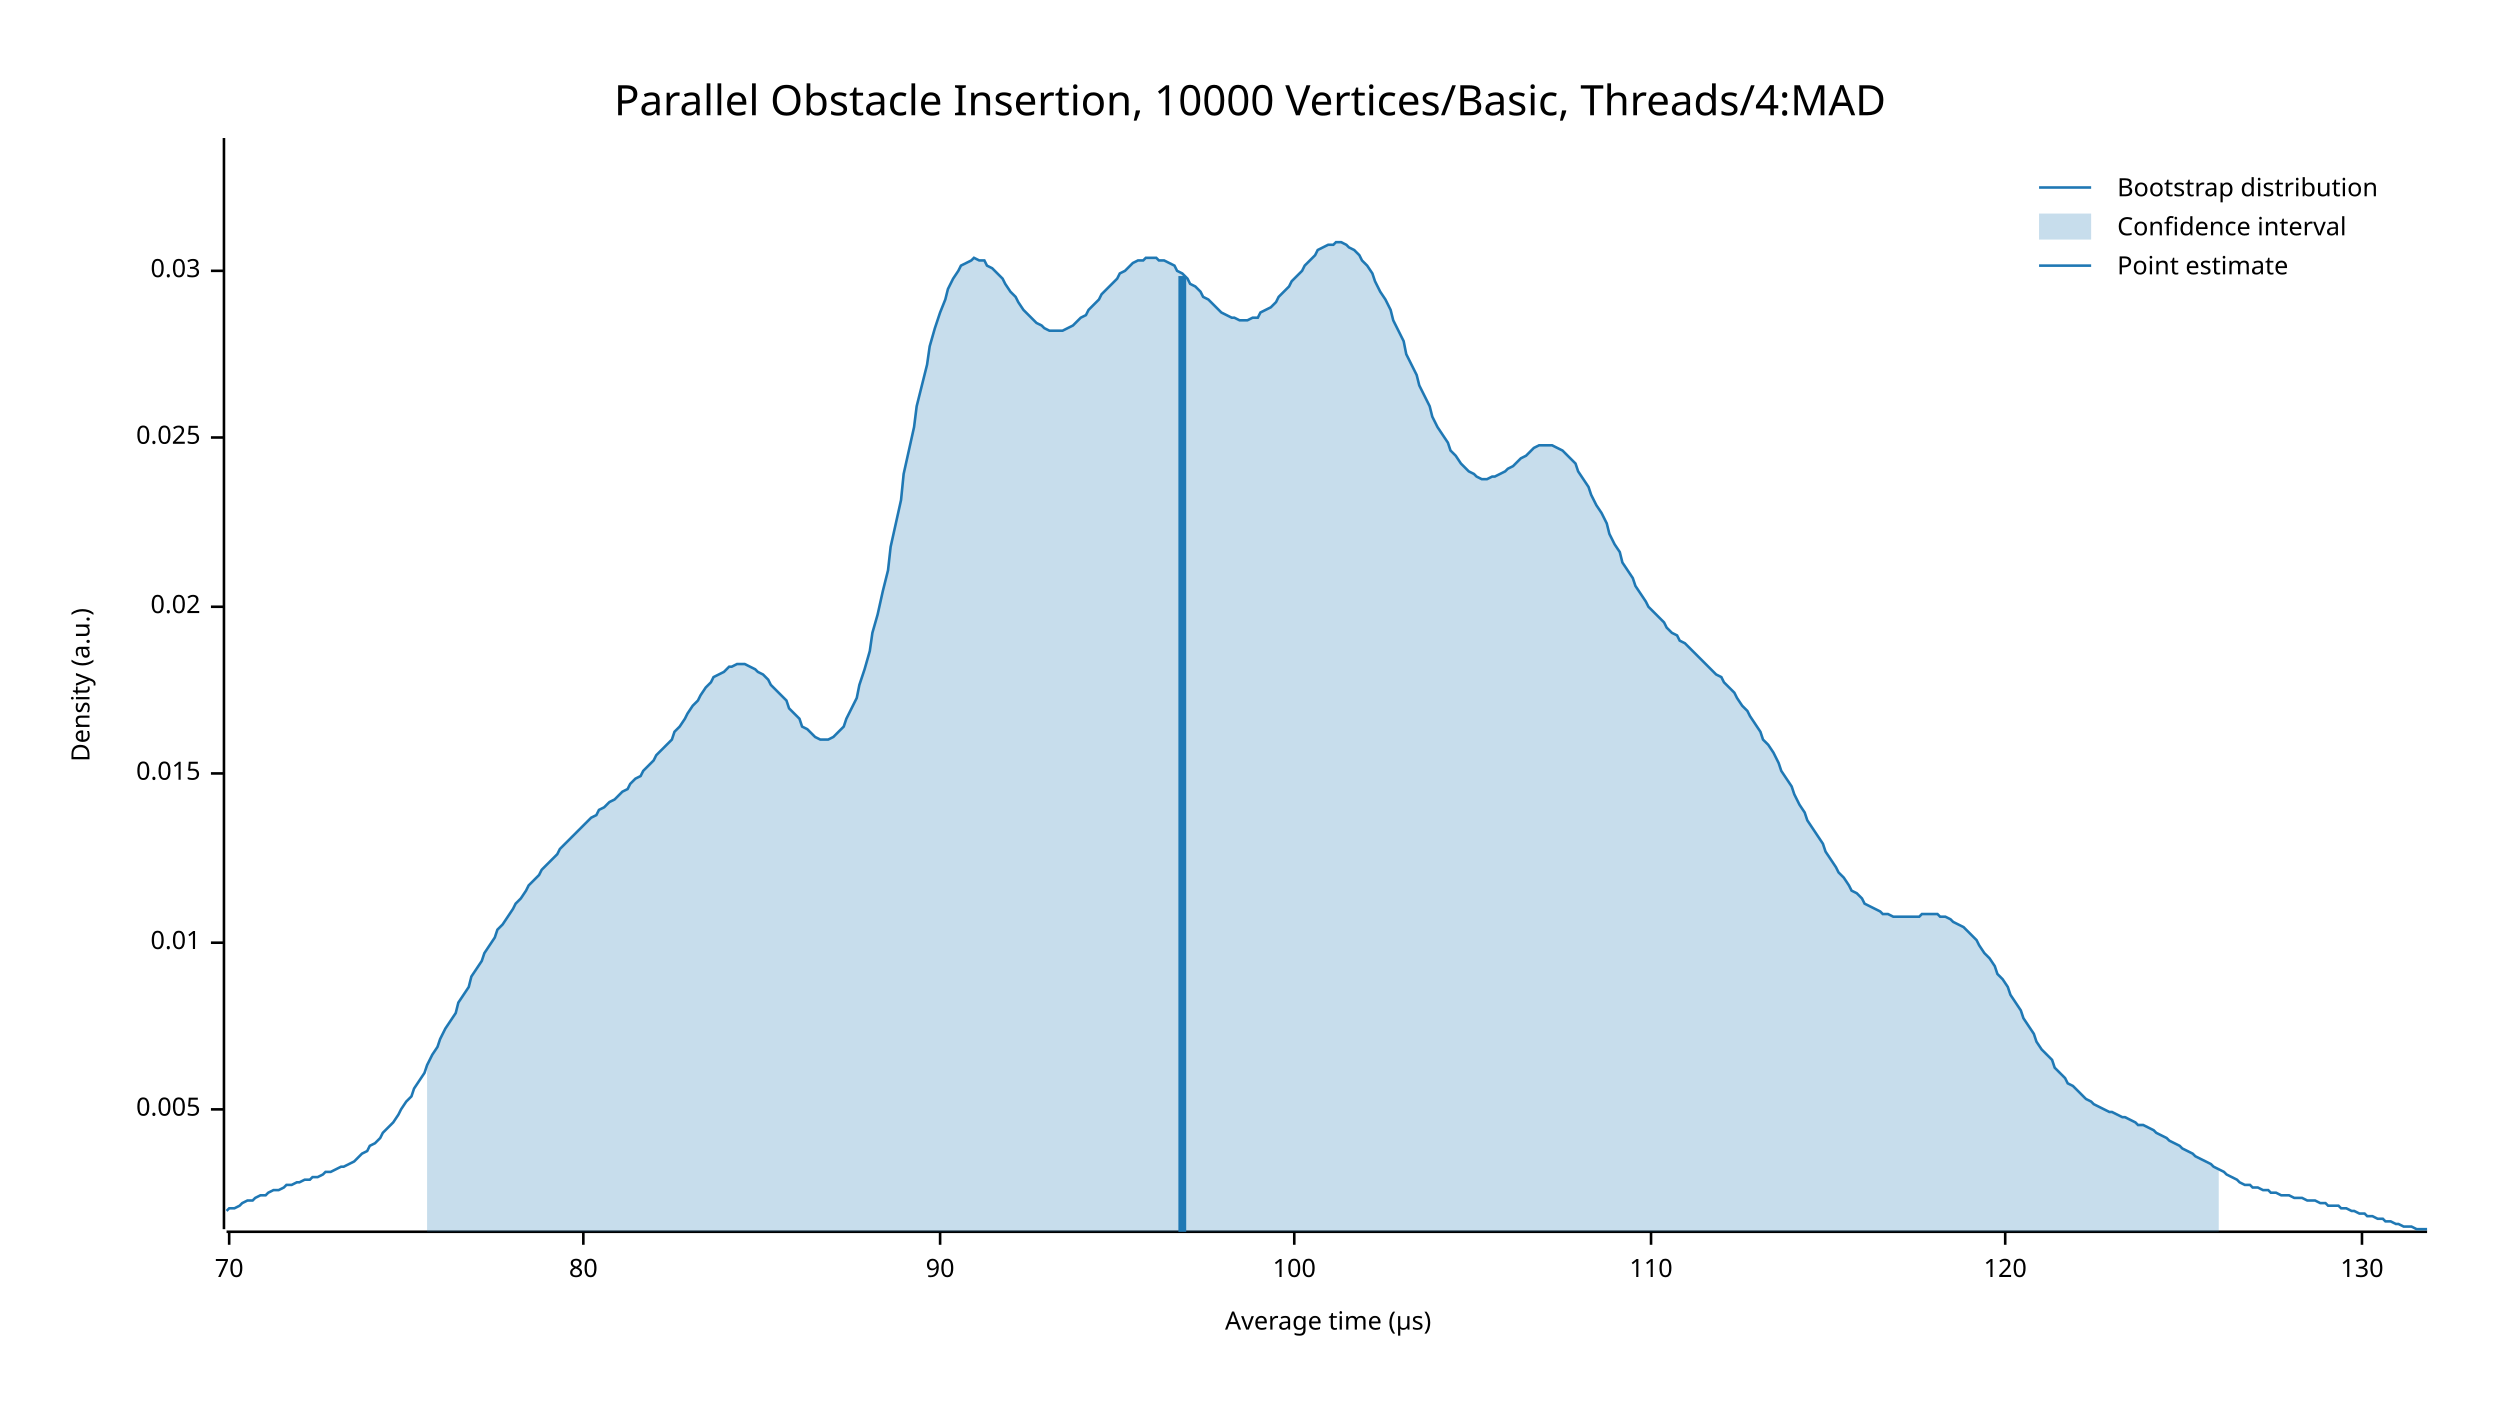
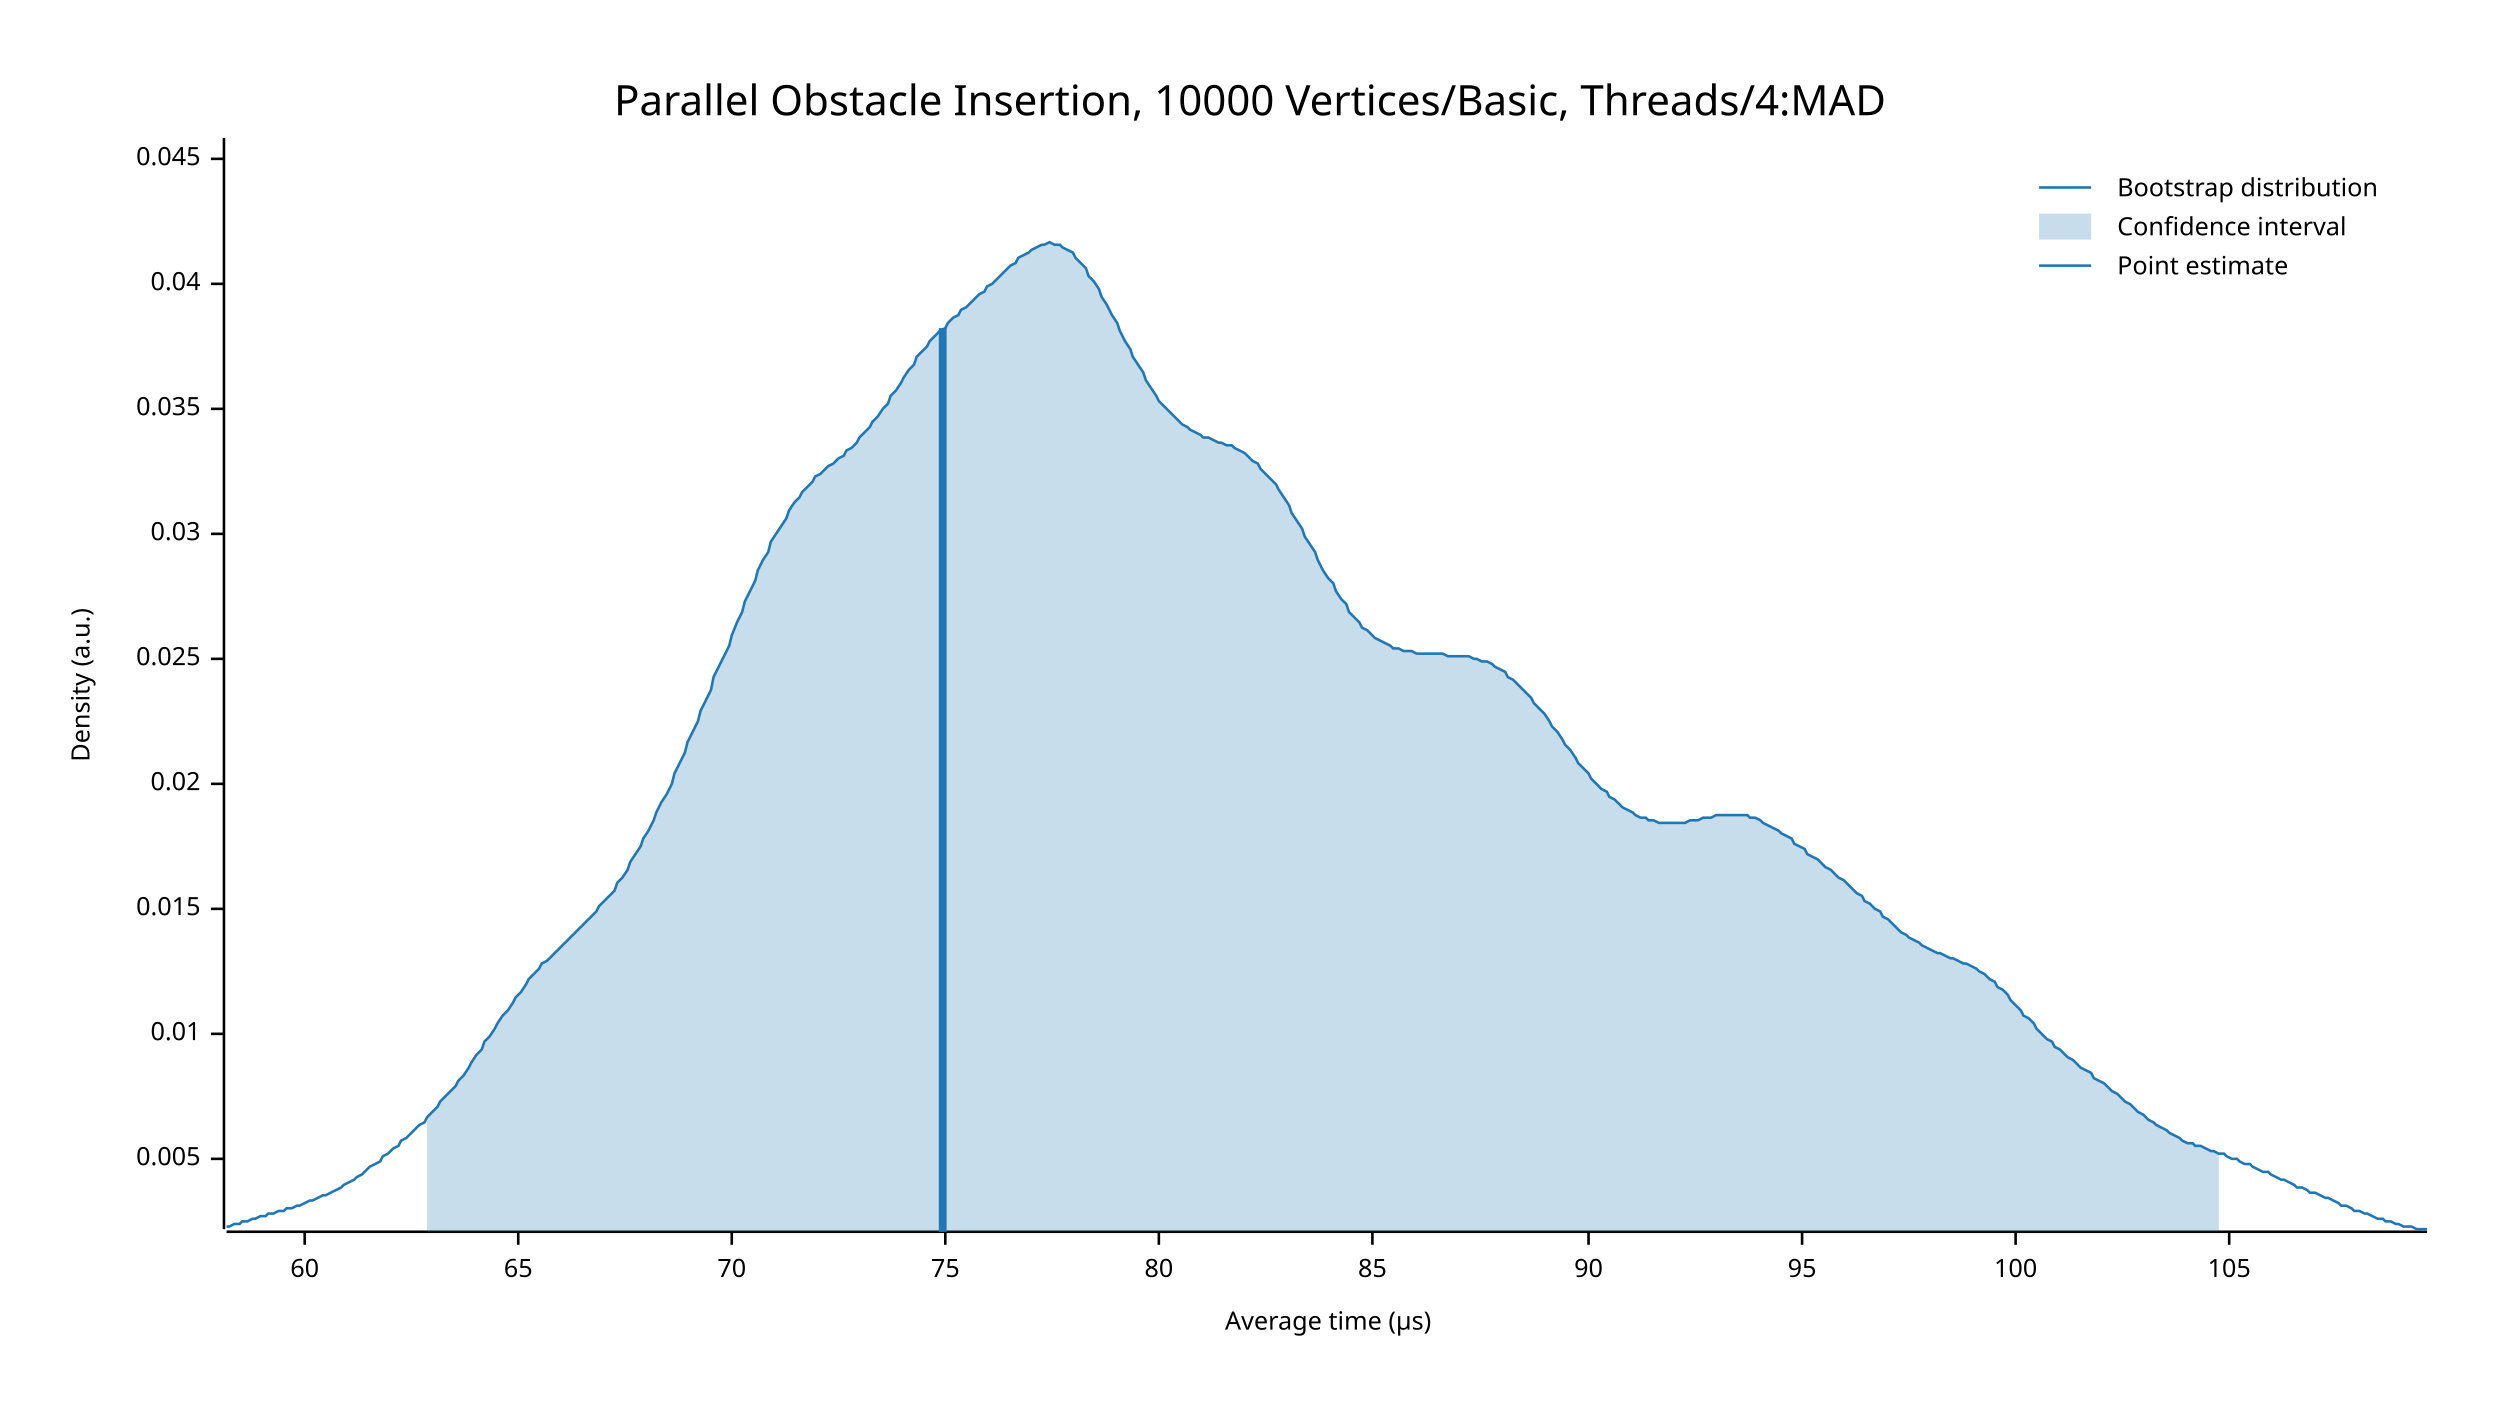
<svg xmlns="http://www.w3.org/2000/svg" width="960" height="540" viewBox="0 0 960 540">
  <text x="480" y="32" dy="0.76em" text-anchor="middle" font-family="sans-serif" font-size="16.129" opacity="1" fill="#000000">
Parallel Obstacle Insertion, 10000 Vertices/Basic, Threads/4:MAD
</text>
  <text x="27" y="263" dy="0.76em" text-anchor="middle" font-family="sans-serif" font-size="9.677" opacity="1" fill="#000000" transform="rotate(270, 27, 263)">
Density (a.u.)
</text>
  <text x="510" y="513" dy="-0.5ex" text-anchor="middle" font-family="sans-serif" font-size="9.677" opacity="1" fill="#000000">
Average time (µs)
</text>
  <polyline fill="none" opacity="1" stroke="#000000" stroke-width="1" points="86,53 86,472 " />
-   <text x="77" y="426" dy="0.5ex" text-anchor="end" font-family="sans-serif" font-size="9.677" opacity="1" fill="#000000">
+   <text x="77" y="445" dy="0.5ex" text-anchor="end" font-family="sans-serif" font-size="9.677" opacity="1" fill="#000000">
0.005
</text>
-   <polyline fill="none" opacity="1" stroke="#000000" stroke-width="1" points="81,426 86,426 " />
-   <text x="77" y="362" dy="0.5ex" text-anchor="end" font-family="sans-serif" font-size="9.677" opacity="1" fill="#000000">
+   <polyline fill="none" opacity="1" stroke="#000000" stroke-width="1" points="81,445 86,445 " />
+   <text x="77" y="397" dy="0.5ex" text-anchor="end" font-family="sans-serif" font-size="9.677" opacity="1" fill="#000000">
0.01
</text>
-   <polyline fill="none" opacity="1" stroke="#000000" stroke-width="1" points="81,362 86,362 " />
-   <text x="77" y="297" dy="0.5ex" text-anchor="end" font-family="sans-serif" font-size="9.677" opacity="1" fill="#000000">
+   <polyline fill="none" opacity="1" stroke="#000000" stroke-width="1" points="81,397 86,397 " />
+   <text x="77" y="349" dy="0.5ex" text-anchor="end" font-family="sans-serif" font-size="9.677" opacity="1" fill="#000000">
0.015
</text>
-   <polyline fill="none" opacity="1" stroke="#000000" stroke-width="1" points="81,297 86,297 " />
-   <text x="77" y="233" dy="0.5ex" text-anchor="end" font-family="sans-serif" font-size="9.677" opacity="1" fill="#000000">
+   <polyline fill="none" opacity="1" stroke="#000000" stroke-width="1" points="81,349 86,349 " />
+   <text x="77" y="301" dy="0.5ex" text-anchor="end" font-family="sans-serif" font-size="9.677" opacity="1" fill="#000000">
0.02
</text>
-   <polyline fill="none" opacity="1" stroke="#000000" stroke-width="1" points="81,233 86,233 " />
-   <text x="77" y="168" dy="0.5ex" text-anchor="end" font-family="sans-serif" font-size="9.677" opacity="1" fill="#000000">
+   <polyline fill="none" opacity="1" stroke="#000000" stroke-width="1" points="81,301 86,301 " />
+   <text x="77" y="253" dy="0.5ex" text-anchor="end" font-family="sans-serif" font-size="9.677" opacity="1" fill="#000000">
0.025
</text>
-   <polyline fill="none" opacity="1" stroke="#000000" stroke-width="1" points="81,168 86,168 " />
-   <text x="77" y="104" dy="0.5ex" text-anchor="end" font-family="sans-serif" font-size="9.677" opacity="1" fill="#000000">
+   <polyline fill="none" opacity="1" stroke="#000000" stroke-width="1" points="81,253 86,253 " />
+   <text x="77" y="205" dy="0.5ex" text-anchor="end" font-family="sans-serif" font-size="9.677" opacity="1" fill="#000000">
0.03
</text>
-   <polyline fill="none" opacity="1" stroke="#000000" stroke-width="1" points="81,104 86,104 " />
+   <polyline fill="none" opacity="1" stroke="#000000" stroke-width="1" points="81,205 86,205 " />
+   <text x="77" y="157" dy="0.5ex" text-anchor="end" font-family="sans-serif" font-size="9.677" opacity="1" fill="#000000">
+ 0.035
+ </text>
+   <polyline fill="none" opacity="1" stroke="#000000" stroke-width="1" points="81,157 86,157 " />
+   <text x="77" y="109" dy="0.5ex" text-anchor="end" font-family="sans-serif" font-size="9.677" opacity="1" fill="#000000">
+ 0.04
+ </text>
+   <polyline fill="none" opacity="1" stroke="#000000" stroke-width="1" points="81,109 86,109 " />
+   <text x="77" y="61" dy="0.5ex" text-anchor="end" font-family="sans-serif" font-size="9.677" opacity="1" fill="#000000">
+ 0.045
+ </text>
+   <polyline fill="none" opacity="1" stroke="#000000" stroke-width="1" points="81,61 86,61 " />
  <polyline fill="none" opacity="1" stroke="#000000" stroke-width="1" points="87,473 932,473 " />
-   <text x="88" y="483" dy="0.76em" text-anchor="middle" font-family="sans-serif" font-size="9.677" opacity="1" fill="#000000">
+   <text x="117" y="483" dy="0.76em" text-anchor="middle" font-family="sans-serif" font-size="9.677" opacity="1" fill="#000000">
+ 60
+ </text>
+   <polyline fill="none" opacity="1" stroke="#000000" stroke-width="1" points="117,473 117,478 " />
+   <text x="199" y="483" dy="0.76em" text-anchor="middle" font-family="sans-serif" font-size="9.677" opacity="1" fill="#000000">
+ 65
+ </text>
+   <polyline fill="none" opacity="1" stroke="#000000" stroke-width="1" points="199,473 199,478 " />
+   <text x="281" y="483" dy="0.76em" text-anchor="middle" font-family="sans-serif" font-size="9.677" opacity="1" fill="#000000">
70
</text>
-   <polyline fill="none" opacity="1" stroke="#000000" stroke-width="1" points="88,473 88,478 " />
-   <text x="224" y="483" dy="0.76em" text-anchor="middle" font-family="sans-serif" font-size="9.677" opacity="1" fill="#000000">
+   <polyline fill="none" opacity="1" stroke="#000000" stroke-width="1" points="281,473 281,478 " />
+   <text x="363" y="483" dy="0.76em" text-anchor="middle" font-family="sans-serif" font-size="9.677" opacity="1" fill="#000000">
+ 75
+ </text>
+   <polyline fill="none" opacity="1" stroke="#000000" stroke-width="1" points="363,473 363,478 " />
+   <text x="445" y="483" dy="0.76em" text-anchor="middle" font-family="sans-serif" font-size="9.677" opacity="1" fill="#000000">
80
</text>
-   <polyline fill="none" opacity="1" stroke="#000000" stroke-width="1" points="224,473 224,478 " />
-   <text x="361" y="483" dy="0.76em" text-anchor="middle" font-family="sans-serif" font-size="9.677" opacity="1" fill="#000000">
+   <polyline fill="none" opacity="1" stroke="#000000" stroke-width="1" points="445,473 445,478 " />
+   <text x="527" y="483" dy="0.76em" text-anchor="middle" font-family="sans-serif" font-size="9.677" opacity="1" fill="#000000">
+ 85
+ </text>
+   <polyline fill="none" opacity="1" stroke="#000000" stroke-width="1" points="527,473 527,478 " />
+   <text x="610" y="483" dy="0.76em" text-anchor="middle" font-family="sans-serif" font-size="9.677" opacity="1" fill="#000000">
90
</text>
-   <polyline fill="none" opacity="1" stroke="#000000" stroke-width="1" points="361,473 361,478 " />
-   <text x="497" y="483" dy="0.76em" text-anchor="middle" font-family="sans-serif" font-size="9.677" opacity="1" fill="#000000">
+   <polyline fill="none" opacity="1" stroke="#000000" stroke-width="1" points="610,473 610,478 " />
+   <text x="692" y="483" dy="0.76em" text-anchor="middle" font-family="sans-serif" font-size="9.677" opacity="1" fill="#000000">
+ 95
+ </text>
+   <polyline fill="none" opacity="1" stroke="#000000" stroke-width="1" points="692,473 692,478 " />
+   <text x="774" y="483" dy="0.76em" text-anchor="middle" font-family="sans-serif" font-size="9.677" opacity="1" fill="#000000">
100
</text>
-   <polyline fill="none" opacity="1" stroke="#000000" stroke-width="1" points="497,473 497,478 " />
-   <text x="634" y="483" dy="0.76em" text-anchor="middle" font-family="sans-serif" font-size="9.677" opacity="1" fill="#000000">
- 110
+   <polyline fill="none" opacity="1" stroke="#000000" stroke-width="1" points="774,473 774,478 " />
+   <text x="856" y="483" dy="0.76em" text-anchor="middle" font-family="sans-serif" font-size="9.677" opacity="1" fill="#000000">
+ 105
</text>
-   <polyline fill="none" opacity="1" stroke="#000000" stroke-width="1" points="634,473 634,478 " />
-   <text x="770" y="483" dy="0.76em" text-anchor="middle" font-family="sans-serif" font-size="9.677" opacity="1" fill="#000000">
- 120
- </text>
-   <polyline fill="none" opacity="1" stroke="#000000" stroke-width="1" points="770,473 770,478 " />
-   <text x="907" y="483" dy="0.76em" text-anchor="middle" font-family="sans-serif" font-size="9.677" opacity="1" fill="#000000">
- 130
- </text>
-   <polyline fill="none" opacity="1" stroke="#000000" stroke-width="1" points="907,473 907,478 " />
-   <polyline fill="none" opacity="1" stroke="#1F78B4" stroke-width="1" points="87,465 88,464 90,464 92,463 93,462 95,461 97,461 98,460 100,459 102,459 103,458 105,457 107,457 109,456 110,455 112,455 114,454 115,454 117,453 119,453 120,452 122,452 124,451 125,450 127,450 129,449 131,448 132,448 134,447 136,446 137,445 139,443 141,442 142,440 144,439 146,437 147,435 149,433 151,431 153,428 154,426 156,423 158,421 159,418 161,415 163,412 164,409 166,405 168,402 169,399 171,395 173,392 175,389 176,385 178,382 180,379 181,375 183,372 185,369 186,366 188,363 190,360 191,357 193,355 195,352 197,349 198,347 200,345 202,342 203,340 205,338 207,336 208,334 210,332 212,330 214,328 215,326 217,324 219,322 220,321 222,319 224,317 225,316 227,314 229,313 230,311 232,310 234,308 236,307 237,306 239,304 241,303 242,301 244,299 246,298 247,296 249,294 251,292 252,290 254,288 256,286 258,284 259,281 261,279 263,276 264,274 266,271 268,269 269,267 271,264 273,262 274,260 276,259 278,258 280,256 281,256 283,255 285,255 286,255 288,256 290,257 291,258 293,259 295,261 296,263 298,265 300,267 302,269 303,272 305,274 307,276 308,279 310,280 312,282 313,283 315,284 317,284 318,284 320,283 322,281 324,279 325,276 327,272 329,268 330,263 332,257 334,250 335,243 337,236 339,227 341,219 342,210 344,201 346,192 347,182 349,173 351,164 352,156 354,148 356,140 357,133 359,126 361,120 363,115 364,111 366,107 368,104 369,102 371,101 373,100 374,99 376,100 378,100 379,102 381,103 383,105 385,107 386,109 388,112 390,114 391,116 393,119 395,121 396,122 398,124 400,125 401,126 403,127 405,127 407,127 408,127 410,126 412,125 413,124 415,122 417,121 418,119 420,117 422,115 423,113 425,111 427,109 429,107 430,105 432,104 434,102 435,101 437,100 439,100 440,99 442,99 444,99 445,100 447,100 449,101 451,102 452,104 454,105 456,107 457,109 459,110 461,112 462,114 464,115 466,117 468,119 469,120 471,121 473,122 474,122 476,123 478,123 479,123 481,122 483,122 484,120 486,119 488,118 490,116 491,114 493,112 495,110 496,108 498,106 500,104 501,102 503,100 505,98 506,96 508,95 510,94 512,94 513,93 515,93 517,94 518,95 520,96 522,98 523,100 525,102 527,105 528,108 530,112 532,115 534,119 535,123 537,127 539,131 540,136 542,140 544,144 545,148 547,152 549,156 550,160 552,164 554,167 556,170 557,173 559,175 561,178 562,179 564,181 566,182 567,183 569,184 571,184 573,183 574,183 576,182 578,181 579,180 581,179 583,177 584,176 586,175 588,173 589,172 591,171 593,171 595,171 596,171 598,172 600,173 601,174 603,176 605,178 606,181 608,184 610,187 611,190 613,194 615,197 617,201 618,205 620,209 622,212 623,216 625,219 627,222 628,225 630,228 632,231 633,233 635,235 637,237 639,239 640,241 642,243 644,244 645,246 647,247 649,249 650,250 652,252 654,254 655,255 657,257 659,259 661,260 662,262 664,264 666,266 667,268 669,271 671,273 672,275 674,278 676,281 677,284 679,286 681,289 683,293 684,296 686,299 688,302 689,305 691,309 693,312 694,315 696,318 698,321 700,324 701,327 703,330 705,333 706,335 708,337 710,340 711,342 713,343 715,345 716,347 718,348 720,349 722,350 723,351 725,351 727,352 728,352 730,352 732,352 733,352 735,352 737,352 738,351 740,351 742,351 744,351 745,352 747,352 749,353 750,354 752,355 754,356 755,357 757,359 759,361 760,363 762,366 764,368 766,371 767,374 769,376 771,379 772,382 774,385 776,388 777,391 779,394 781,397 782,400 784,403 786,405 788,407 789,410 791,412 793,414 794,416 796,417 798,419 799,420 801,422 803,423 804,424 806,425 808,426 810,427 811,427 813,428 815,429 816,429 818,430 820,431 821,432 823,432 825,433 827,434 828,435 830,436 832,437 833,438 835,439 837,440 838,441 840,442 842,443 843,444 845,445 847,446 849,447 850,448 852,449 854,450 855,451 857,452 859,453 860,454 862,455 864,455 865,456 867,456 869,457 871,457 872,458 874,458 876,459 877,459 879,459 881,460 882,460 884,460 886,461 887,461 889,461 891,462 893,462 894,463 896,463 898,463 899,464 901,464 903,465 904,465 906,466 908,466 909,467 911,467 913,468 915,468 916,469 918,469 920,470 921,470 923,471 925,471 926,471 928,472 930,472 932,472 " />
-   <polygon opacity="0.25" fill="#1F78B4" points="164,409 166,405 168,402 169,399 171,395 173,392 175,389 176,385 178,382 180,379 181,375 183,372 185,369 186,366 188,363 190,360 191,357 193,355 195,352 197,349 198,347 200,345 202,342 203,340 205,338 207,336 208,334 210,332 212,330 214,328 215,326 217,324 219,322 220,321 222,319 224,317 225,316 227,314 229,313 230,311 232,310 234,308 236,307 237,306 239,304 241,303 242,301 244,299 246,298 247,296 249,294 251,292 252,290 254,288 256,286 258,284 259,281 261,279 263,276 264,274 266,271 268,269 269,267 271,264 273,262 274,260 276,259 278,258 280,256 281,256 283,255 285,255 286,255 288,256 290,257 291,258 293,259 295,261 296,263 298,265 300,267 302,269 303,272 305,274 307,276 308,279 310,280 312,282 313,283 315,284 317,284 318,284 320,283 322,281 324,279 325,276 327,272 329,268 330,263 332,257 334,250 335,243 337,236 339,227 341,219 342,210 344,201 346,192 347,182 349,173 351,164 352,156 354,148 356,140 357,133 359,126 361,120 363,115 364,111 366,107 368,104 369,102 371,101 373,100 374,99 376,100 378,100 379,102 381,103 383,105 385,107 386,109 388,112 390,114 391,116 393,119 395,121 396,122 398,124 400,125 401,126 403,127 405,127 407,127 408,127 410,126 412,125 413,124 415,122 417,121 418,119 420,117 422,115 423,113 425,111 427,109 429,107 430,105 432,104 434,102 435,101 437,100 439,100 440,99 442,99 444,99 445,100 447,100 449,101 451,102 452,104 454,105 456,107 457,109 459,110 461,112 462,114 464,115 466,117 468,119 469,120 471,121 473,122 474,122 476,123 478,123 479,123 481,122 483,122 484,120 486,119 488,118 490,116 491,114 493,112 495,110 496,108 498,106 500,104 501,102 503,100 505,98 506,96 508,95 510,94 512,94 513,93 515,93 517,94 518,95 520,96 522,98 523,100 525,102 527,105 528,108 530,112 532,115 534,119 535,123 537,127 539,131 540,136 542,140 544,144 545,148 547,152 549,156 550,160 552,164 554,167 556,170 557,173 559,175 561,178 562,179 564,181 566,182 567,183 569,184 571,184 573,183 574,183 576,182 578,181 579,180 581,179 583,177 584,176 586,175 588,173 589,172 591,171 593,171 595,171 596,171 598,172 600,173 601,174 603,176 605,178 606,181 608,184 610,187 611,190 613,194 615,197 617,201 618,205 620,209 622,212 623,216 625,219 627,222 628,225 630,228 632,231 633,233 635,235 637,237 639,239 640,241 642,243 644,244 645,246 647,247 649,249 650,250 652,252 654,254 655,255 657,257 659,259 661,260 662,262 664,264 666,266 667,268 669,271 671,273 672,275 674,278 676,281 677,284 679,286 681,289 683,293 684,296 686,299 688,302 689,305 691,309 693,312 694,315 696,318 698,321 700,324 701,327 703,330 705,333 706,335 708,337 710,340 711,342 713,343 715,345 716,347 718,348 720,349 722,350 723,351 725,351 727,352 728,352 730,352 732,352 733,352 735,352 737,352 738,351 740,351 742,351 744,351 745,352 747,352 749,353 750,354 752,355 754,356 755,357 757,359 759,361 760,363 762,366 764,368 766,371 767,374 769,376 771,379 772,382 774,385 776,388 777,391 779,394 781,397 782,400 784,403 786,405 788,407 789,410 791,412 793,414 794,416 796,417 798,419 799,420 801,422 803,423 804,424 806,425 808,426 810,427 811,427 813,428 815,429 816,429 818,430 820,431 821,432 823,432 825,433 827,434 828,435 830,436 832,437 833,438 835,439 837,440 838,441 840,442 842,443 843,444 845,445 847,446 849,447 850,448 852,449 852,473 164,473 " />
-   <polyline fill="none" opacity="1" stroke="#1F78B4" stroke-width="3" points="454,473 454,106 " />
+   <polyline fill="none" opacity="1" stroke="#000000" stroke-width="1" points="856,473 856,478 " />
+   <polyline fill="none" opacity="1" stroke="#1F78B4" stroke-width="1" points="87,471 88,471 90,470 92,470 93,469 95,469 97,468 98,468 100,467 102,467 103,466 105,466 107,465 109,465 110,464 112,464 114,463 115,463 117,462 119,461 120,461 122,460 124,459 125,459 127,458 129,457 131,456 132,455 134,454 136,453 137,452 139,451 141,449 142,448 144,447 146,446 147,444 149,443 151,441 153,440 154,438 156,437 158,435 159,434 161,432 163,431 164,429 166,427 168,425 169,423 171,421 173,419 175,417 176,415 178,413 180,410 181,408 183,405 185,403 186,400 188,398 190,395 191,393 193,390 195,388 197,385 198,383 200,381 202,378 203,376 205,374 207,372 208,370 210,369 212,367 214,365 215,364 217,362 219,360 220,359 222,357 224,355 225,354 227,352 229,350 230,348 232,346 234,344 236,342 237,339 239,337 241,334 242,331 244,328 246,325 247,322 249,319 251,315 252,312 254,308 256,305 258,301 259,297 261,293 263,289 264,285 266,281 268,277 269,273 271,269 273,265 274,260 276,256 278,252 280,248 281,244 283,239 285,235 286,231 288,227 290,223 291,219 293,215 295,212 296,208 298,205 300,202 302,199 303,196 305,193 307,191 308,189 310,187 312,185 313,183 315,182 317,180 318,179 320,178 322,176 324,175 325,173 327,172 329,170 330,168 332,166 334,164 335,162 337,160 339,157 341,155 342,152 344,150 346,147 347,145 349,142 351,140 352,137 354,135 356,133 357,131 359,129 361,127 363,126 364,124 366,122 368,121 369,119 371,118 373,116 374,115 376,113 378,112 379,110 381,109 383,107 385,105 386,104 388,102 390,101 391,99 393,98 395,97 396,96 398,95 400,94 401,94 403,93 405,94 407,94 408,95 410,96 412,97 413,99 415,101 417,103 418,106 420,108 422,111 423,114 425,117 427,121 429,124 430,127 432,131 434,134 435,137 437,140 439,143 440,146 442,149 444,152 445,154 447,156 449,158 451,160 452,161 454,163 456,164 457,165 459,166 461,167 462,168 464,168 466,169 468,170 469,170 471,171 473,171 474,172 476,173 478,174 479,175 481,177 483,178 484,180 486,182 488,184 490,186 491,188 493,191 495,194 496,197 498,200 500,203 501,206 503,209 505,212 506,215 508,219 510,222 512,224 513,227 515,230 517,232 518,235 520,237 522,239 523,241 525,242 527,244 528,245 530,246 532,247 534,248 535,249 537,249 539,250 540,250 542,250 544,251 545,251 547,251 549,251 550,251 552,251 554,251 556,252 557,252 559,252 561,252 562,252 564,252 566,253 567,253 569,254 571,254 573,255 574,256 576,257 578,258 579,260 581,261 583,263 584,264 586,266 588,268 589,270 591,272 593,274 595,277 596,279 598,281 600,284 601,286 603,288 605,291 606,293 608,295 610,297 611,299 613,301 615,303 617,304 618,306 620,307 622,309 623,310 625,311 627,312 628,313 630,314 632,314 633,315 635,315 637,316 639,316 640,316 642,316 644,316 645,316 647,316 649,315 650,315 652,315 654,314 655,314 657,314 659,313 661,313 662,313 664,313 666,313 667,313 669,313 671,313 672,314 674,314 676,315 677,316 679,317 681,318 683,319 684,320 686,321 688,322 689,324 691,325 693,326 694,328 696,329 698,330 700,332 701,333 703,334 705,336 706,337 708,338 710,340 711,341 713,343 715,344 716,346 718,347 720,349 722,350 723,352 725,353 727,355 728,356 730,358 732,359 733,360 735,361 737,362 738,363 740,364 742,365 744,366 745,366 747,367 749,368 750,368 752,369 754,370 755,370 757,371 759,372 760,373 762,374 764,376 766,377 767,379 769,380 771,382 772,384 774,386 776,388 777,390 779,391 781,393 782,395 784,397 786,399 788,400 789,402 791,403 793,405 794,406 796,407 798,409 799,410 801,411 803,412 804,414 806,415 808,416 810,418 811,419 813,420 815,422 816,423 818,424 820,426 821,427 823,428 825,430 827,431 828,432 830,433 832,434 833,435 835,436 837,437 838,438 840,439 842,439 843,440 845,440 847,441 849,442 850,442 852,443 854,443 855,444 857,445 859,445 860,446 862,447 864,447 865,448 867,449 869,450 871,450 872,451 874,452 876,453 877,453 879,454 881,455 882,456 884,456 886,457 887,458 889,458 891,459 893,460 894,460 896,461 898,462 899,463 901,463 903,464 904,465 906,465 908,466 909,466 911,467 913,468 915,468 916,469 918,469 920,470 921,470 923,471 925,471 926,471 928,472 930,472 932,472 " />
+   <polygon opacity="0.25" fill="#1F78B4" points="164,429 166,427 168,425 169,423 171,421 173,419 175,417 176,415 178,413 180,410 181,408 183,405 185,403 186,400 188,398 190,395 191,393 193,390 195,388 197,385 198,383 200,381 202,378 203,376 205,374 207,372 208,370 210,369 212,367 214,365 215,364 217,362 219,360 220,359 222,357 224,355 225,354 227,352 229,350 230,348 232,346 234,344 236,342 237,339 239,337 241,334 242,331 244,328 246,325 247,322 249,319 251,315 252,312 254,308 256,305 258,301 259,297 261,293 263,289 264,285 266,281 268,277 269,273 271,269 273,265 274,260 276,256 278,252 280,248 281,244 283,239 285,235 286,231 288,227 290,223 291,219 293,215 295,212 296,208 298,205 300,202 302,199 303,196 305,193 307,191 308,189 310,187 312,185 313,183 315,182 317,180 318,179 320,178 322,176 324,175 325,173 327,172 329,170 330,168 332,166 334,164 335,162 337,160 339,157 341,155 342,152 344,150 346,147 347,145 349,142 351,140 352,137 354,135 356,133 357,131 359,129 361,127 363,126 364,124 366,122 368,121 369,119 371,118 373,116 374,115 376,113 378,112 379,110 381,109 383,107 385,105 386,104 388,102 390,101 391,99 393,98 395,97 396,96 398,95 400,94 401,94 403,93 405,94 407,94 408,95 410,96 412,97 413,99 415,101 417,103 418,106 420,108 422,111 423,114 425,117 427,121 429,124 430,127 432,131 434,134 435,137 437,140 439,143 440,146 442,149 444,152 445,154 447,156 449,158 451,160 452,161 454,163 456,164 457,165 459,166 461,167 462,168 464,168 466,169 468,170 469,170 471,171 473,171 474,172 476,173 478,174 479,175 481,177 483,178 484,180 486,182 488,184 490,186 491,188 493,191 495,194 496,197 498,200 500,203 501,206 503,209 505,212 506,215 508,219 510,222 512,224 513,227 515,230 517,232 518,235 520,237 522,239 523,241 525,242 527,244 528,245 530,246 532,247 534,248 535,249 537,249 539,250 540,250 542,250 544,251 545,251 547,251 549,251 550,251 552,251 554,251 556,252 557,252 559,252 561,252 562,252 564,252 566,253 567,253 569,254 571,254 573,255 574,256 576,257 578,258 579,260 581,261 583,263 584,264 586,266 588,268 589,270 591,272 593,274 595,277 596,279 598,281 600,284 601,286 603,288 605,291 606,293 608,295 610,297 611,299 613,301 615,303 617,304 618,306 620,307 622,309 623,310 625,311 627,312 628,313 630,314 632,314 633,315 635,315 637,316 639,316 640,316 642,316 644,316 645,316 647,316 649,315 650,315 652,315 654,314 655,314 657,314 659,313 661,313 662,313 664,313 666,313 667,313 669,313 671,313 672,314 674,314 676,315 677,316 679,317 681,318 683,319 684,320 686,321 688,322 689,324 691,325 693,326 694,328 696,329 698,330 700,332 701,333 703,334 705,336 706,337 708,338 710,340 711,341 713,343 715,344 716,346 718,347 720,349 722,350 723,352 725,353 727,355 728,356 730,358 732,359 733,360 735,361 737,362 738,363 740,364 742,365 744,366 745,366 747,367 749,368 750,368 752,369 754,370 755,370 757,371 759,372 760,373 762,374 764,376 766,377 767,379 769,380 771,382 772,384 774,386 776,388 777,390 779,391 781,393 782,395 784,397 786,399 788,400 789,402 791,403 793,405 794,406 796,407 798,409 799,410 801,411 803,412 804,414 806,415 808,416 810,418 811,419 813,420 815,422 816,423 818,424 820,426 821,427 823,428 825,430 827,431 828,432 830,433 832,434 833,435 835,436 837,437 838,438 840,439 842,439 843,440 845,440 847,441 849,442 850,442 852,443 852,473 164,473 " />
+   <polyline fill="none" opacity="1" stroke="#1F78B4" stroke-width="3" points="362,473 362,126 " />
  <text x="813" y="68" dy="0.76em" text-anchor="start" font-family="sans-serif" font-size="9.677" opacity="1" fill="#000000">
Bootstrap distribution
</text>
  <text x="813" y="83" dy="0.76em" text-anchor="start" font-family="sans-serif" font-size="9.677" opacity="1" fill="#000000">
Confidence interval
</text>
  <text x="813" y="98" dy="0.76em" text-anchor="start" font-family="sans-serif" font-size="9.677" opacity="1" fill="#000000">
Point estimate
</text>
  <polyline fill="none" opacity="1" stroke="#1F78B4" stroke-width="1" points="783,72 803,72 " />
  <rect x="783" y="82" width="20" height="10" opacity="0.25" fill="#1F78B4" stroke="none" />
  <polyline fill="none" opacity="1" stroke="#1F78B4" stroke-width="1" points="783,102 803,102 " />
</svg>
